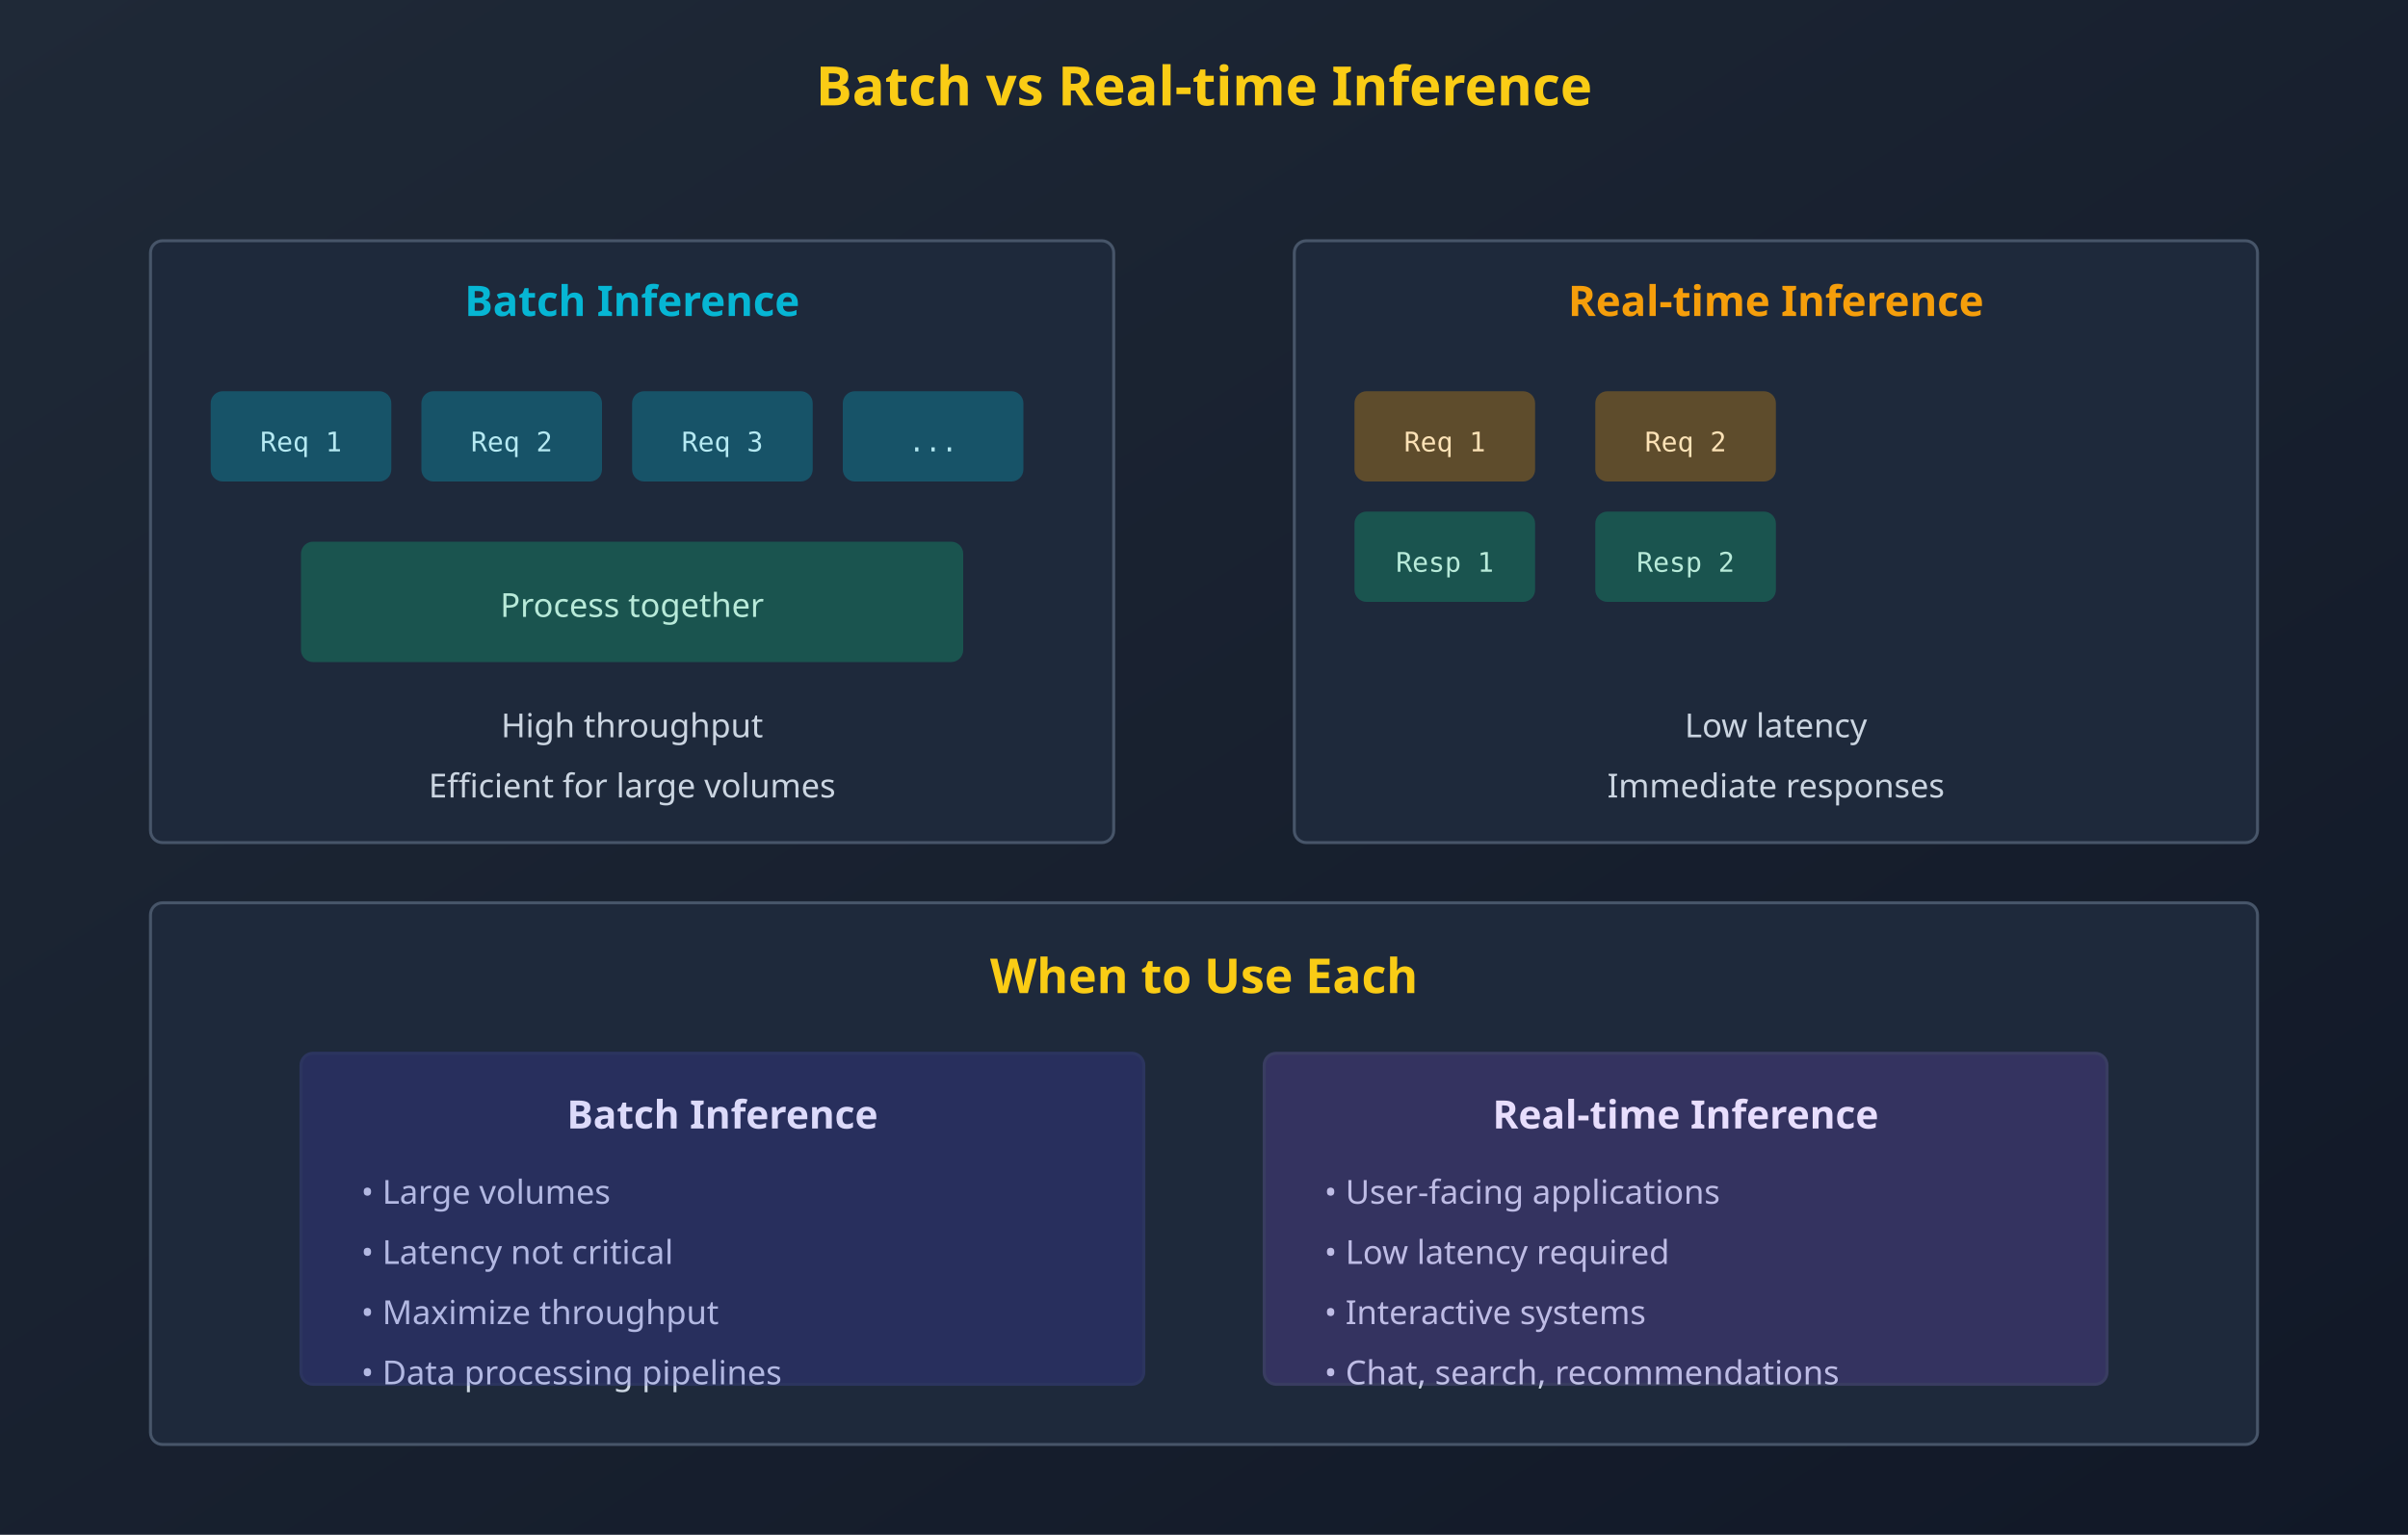
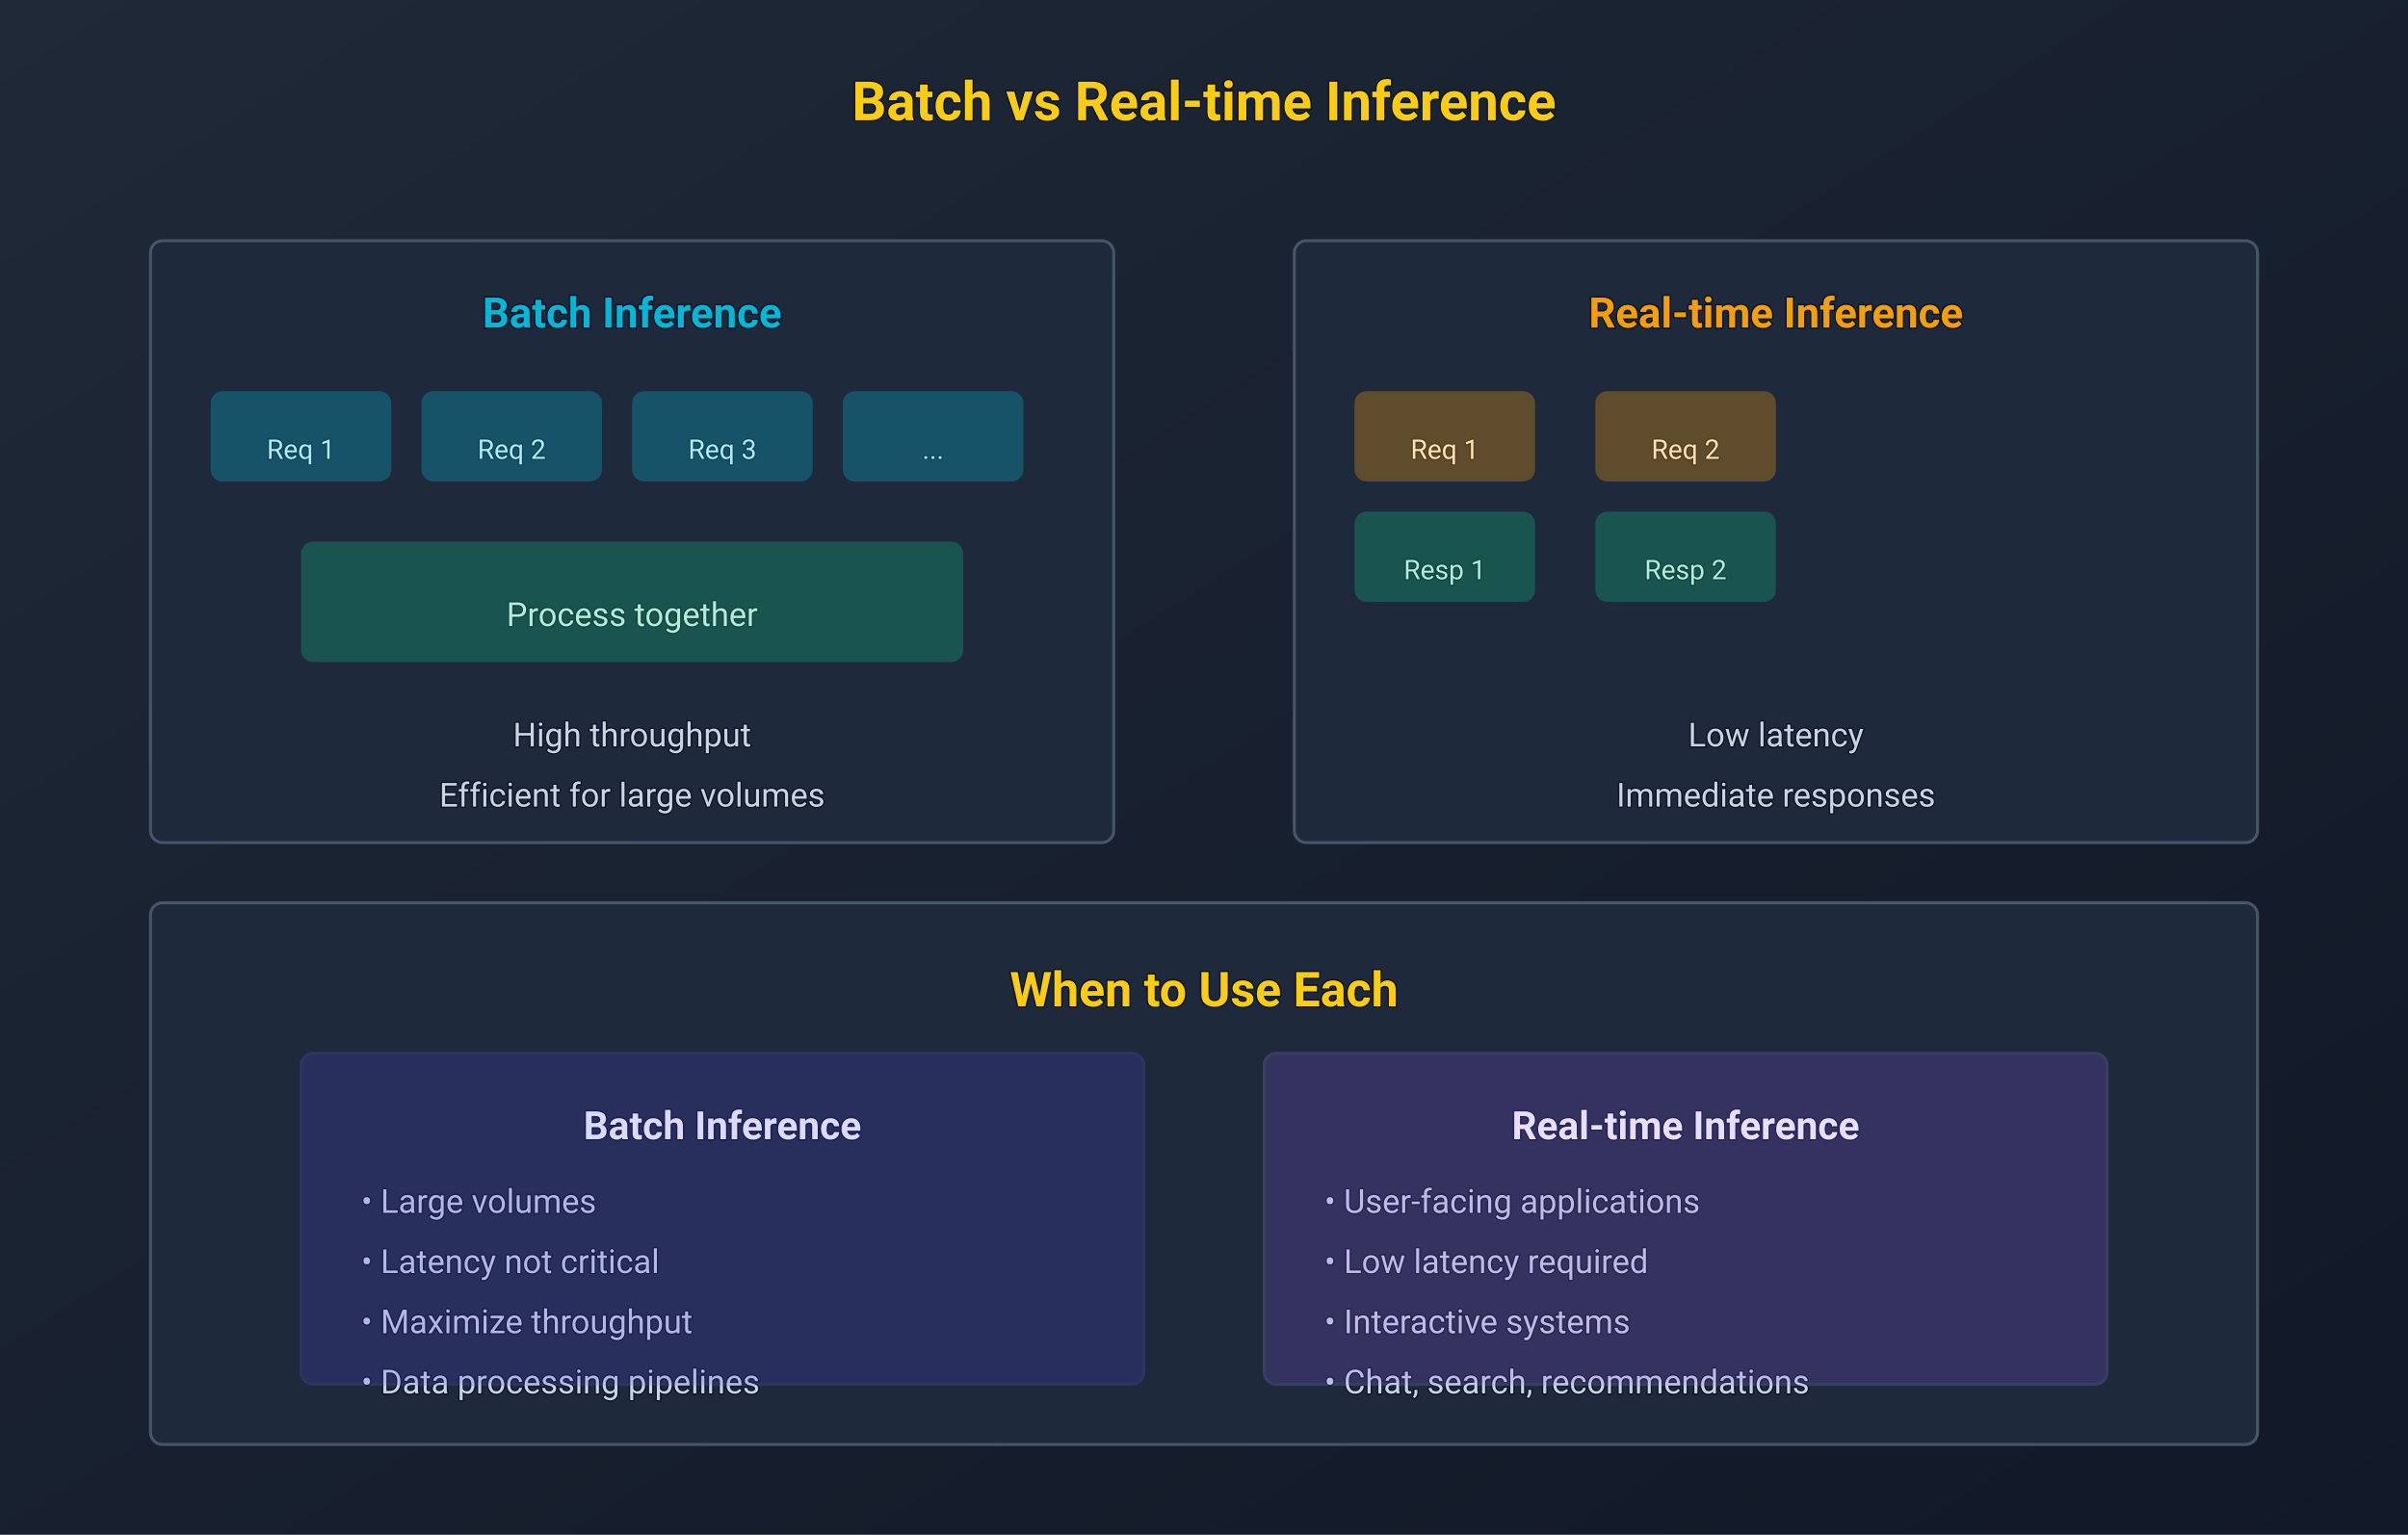
- <svg xmlns="http://www.w3.org/2000/svg" width="800" height="510" viewBox="0 0 800 510">
+ <svg xmlns="http://www.w3.org/2000/svg" width="800" height="510" viewBox="0 0 800 510" preserveAspectRatio="xMidYMid meet">
  <defs>
    <linearGradient id="bgGrad" x1="0%" y1="0%" x2="100%" y2="100%">
      <stop offset="0%" style="stop-color:#1f2937;stop-opacity:1" />
      <stop offset="100%" style="stop-color:#111827;stop-opacity:1" />
    </linearGradient>
    <clipPath id="clip-1765356398552-2">
      <rect x="0" y="0" width="700" height="180" rx="4" />
    </clipPath>
    <clipPath id="clip-1765356398552-1">
      <rect x="0" y="0" width="320" height="200" rx="4" />
    </clipPath>
    <clipPath id="clip-1765356398552-0">
      <rect x="0" y="0" width="320" height="200" rx="4" />
    </clipPath>
  </defs>
  <rect width="800" height="510" fill="url(#bgGrad)" />
-   <text x="400" y="35" font-family="system-ui, sans-serif" font-size="18" font-weight="bold" fill="#facc15" text-anchor="middle">Batch vs Real-time Inference</text>
+   <text x="400" y="35" font-family="system-ui, -apple-system, BlinkMacSystemFont, 'Segoe UI', Roboto, sans-serif" font-size="18" font-weight="bold" fill="#facc15" text-anchor="middle" dominant-baseline="middle" stroke="#0f172a" stroke-width="1" paint-order="stroke fill" stroke-linejoin="round">Batch vs Real-time Inference</text>
  <g transform="translate(50, 80)">
    <rect x="0" y="0" width="320" height="200" fill="#1e293b" rx="4" stroke="#475569" stroke-width="1" />
    <g clip-path="url(#clip-1765356398552-0)">
-       <text x="160" y="25" font-family="system-ui, sans-serif" font-size="14" font-weight="bold" fill="#06b6d4" text-anchor="middle">Batch Inference</text>
-       <text x="50" y="70" font-family="monospace" font-size="9" fill="#fff" text-anchor="middle">Req 1</text>
-       <text x="120" y="70" font-family="monospace" font-size="9" fill="#fff" text-anchor="middle">Req 2</text>
-       <text x="190" y="70" font-family="monospace" font-size="9" fill="#fff" text-anchor="middle">Req 3</text>
-       <text x="260" y="70" font-family="monospace" font-size="9" fill="#fff" text-anchor="middle">...</text>
-       <text x="160" y="125" font-family="system-ui, sans-serif" font-size="11" fill="#fff" text-anchor="middle">Process together</text>
-       <text x="160" y="165" font-family="system-ui, sans-serif" font-size="11" fill="#cbd5e1" text-anchor="middle">High throughput</text>
-       <text x="160" y="185" font-family="system-ui, sans-serif" font-size="11" fill="#cbd5e1" text-anchor="middle">Efficient for large volumes</text>
+       <text x="160" y="25" font-family="system-ui, -apple-system, BlinkMacSystemFont, 'Segoe UI', Roboto, sans-serif" font-size="14" font-weight="bold" fill="#06b6d4" text-anchor="middle" dominant-baseline="middle" stroke="#0f172a" stroke-width="1" paint-order="stroke fill" stroke-linejoin="round">Batch Inference</text>
+       <text x="50" y="70" font-family="system-ui, -apple-system, BlinkMacSystemFont, 'Segoe UI', Roboto, sans-serif" font-size="9" fill="#fff" text-anchor="middle" dominant-baseline="middle" stroke="#0f172a" stroke-width="1" paint-order="stroke fill" stroke-linejoin="round">Req 1</text>
+       <text x="120" y="70" font-family="system-ui, -apple-system, BlinkMacSystemFont, 'Segoe UI', Roboto, sans-serif" font-size="9" fill="#fff" text-anchor="middle" dominant-baseline="middle" stroke="#0f172a" stroke-width="1" paint-order="stroke fill" stroke-linejoin="round">Req 2</text>
+       <text x="190" y="70" font-family="system-ui, -apple-system, BlinkMacSystemFont, 'Segoe UI', Roboto, sans-serif" font-size="9" fill="#fff" text-anchor="middle" dominant-baseline="middle" stroke="#0f172a" stroke-width="1" paint-order="stroke fill" stroke-linejoin="round">Req 3</text>
+       <text x="260" y="70" font-family="system-ui, -apple-system, BlinkMacSystemFont, 'Segoe UI', Roboto, sans-serif" font-size="9" fill="#fff" text-anchor="middle" dominant-baseline="middle" stroke="#0f172a" stroke-width="1" paint-order="stroke fill" stroke-linejoin="round">...</text>
+       <text x="160" y="125" font-family="system-ui, -apple-system, BlinkMacSystemFont, 'Segoe UI', Roboto, sans-serif" font-size="11" fill="#fff" text-anchor="middle" dominant-baseline="middle" stroke="#0f172a" stroke-width="1" paint-order="stroke fill" stroke-linejoin="round">Process together</text>
+       <text x="160" y="165" font-family="system-ui, -apple-system, BlinkMacSystemFont, 'Segoe UI', Roboto, sans-serif" font-size="11" fill="#cbd5e1" text-anchor="middle" dominant-baseline="middle" stroke="#0f172a" stroke-width="1" paint-order="stroke fill" stroke-linejoin="round">High throughput</text>
+       <text x="160" y="185" font-family="system-ui, -apple-system, BlinkMacSystemFont, 'Segoe UI', Roboto, sans-serif" font-size="11" fill="#cbd5e1" text-anchor="middle" dominant-baseline="middle" stroke="#0f172a" stroke-width="1" paint-order="stroke fill" stroke-linejoin="round">Efficient for large volumes</text>
    </g>
    <rect x="20" y="50" width="60" height="30" fill="#06b6d4" opacity="0.3" rx="4" />
    <rect x="90" y="50" width="60" height="30" fill="#06b6d4" opacity="0.3" rx="4" />
    <rect x="160" y="50" width="60" height="30" fill="#06b6d4" opacity="0.3" rx="4" />
    <rect x="230" y="50" width="60" height="30" fill="#06b6d4" opacity="0.3" rx="4" />
    <rect x="50" y="100" width="220" height="40" fill="#10b981" opacity="0.3" rx="4" />
  </g>
  <g transform="translate(430, 80)">
    <rect x="0" y="0" width="320" height="200" fill="#1e293b" rx="4" stroke="#475569" stroke-width="1" />
    <g clip-path="url(#clip-1765356398552-1)">
-       <text x="160" y="25" font-family="system-ui, sans-serif" font-size="14" font-weight="bold" fill="#f59e0b" text-anchor="middle">Real-time Inference</text>
-       <text x="50" y="70" font-family="monospace" font-size="9" fill="#fff" text-anchor="middle">Req 1</text>
-       <text x="50" y="110" font-family="monospace" font-size="9" fill="#fff" text-anchor="middle">Resp 1</text>
-       <text x="130" y="70" font-family="monospace" font-size="9" fill="#fff" text-anchor="middle">Req 2</text>
-       <text x="130" y="110" font-family="monospace" font-size="9" fill="#fff" text-anchor="middle">Resp 2</text>
-       <text x="160" y="165" font-family="system-ui, sans-serif" font-size="11" fill="#cbd5e1" text-anchor="middle">Low latency</text>
-       <text x="160" y="185" font-family="system-ui, sans-serif" font-size="11" fill="#cbd5e1" text-anchor="middle">Immediate responses</text>
+       <text x="160" y="25" font-family="system-ui, -apple-system, BlinkMacSystemFont, 'Segoe UI', Roboto, sans-serif" font-size="14" font-weight="bold" fill="#f59e0b" text-anchor="middle" dominant-baseline="middle" stroke="#0f172a" stroke-width="1" paint-order="stroke fill" stroke-linejoin="round">Real-time Inference</text>
+       <text x="50" y="70" font-family="system-ui, -apple-system, BlinkMacSystemFont, 'Segoe UI', Roboto, sans-serif" font-size="9" fill="#fff" text-anchor="middle" dominant-baseline="middle" stroke="#0f172a" stroke-width="1" paint-order="stroke fill" stroke-linejoin="round">Req 1</text>
+       <text x="50" y="110" font-family="system-ui, -apple-system, BlinkMacSystemFont, 'Segoe UI', Roboto, sans-serif" font-size="9" fill="#fff" text-anchor="middle" dominant-baseline="middle" stroke="#0f172a" stroke-width="1" paint-order="stroke fill" stroke-linejoin="round">Resp 1</text>
+       <text x="130" y="70" font-family="system-ui, -apple-system, BlinkMacSystemFont, 'Segoe UI', Roboto, sans-serif" font-size="9" fill="#fff" text-anchor="middle" dominant-baseline="middle" stroke="#0f172a" stroke-width="1" paint-order="stroke fill" stroke-linejoin="round">Req 2</text>
+       <text x="130" y="110" font-family="system-ui, -apple-system, BlinkMacSystemFont, 'Segoe UI', Roboto, sans-serif" font-size="9" fill="#fff" text-anchor="middle" dominant-baseline="middle" stroke="#0f172a" stroke-width="1" paint-order="stroke fill" stroke-linejoin="round">Resp 2</text>
+       <text x="160" y="165" font-family="system-ui, -apple-system, BlinkMacSystemFont, 'Segoe UI', Roboto, sans-serif" font-size="11" fill="#cbd5e1" text-anchor="middle" dominant-baseline="middle" stroke="#0f172a" stroke-width="1" paint-order="stroke fill" stroke-linejoin="round">Low latency</text>
+       <text x="160" y="185" font-family="system-ui, -apple-system, BlinkMacSystemFont, 'Segoe UI', Roboto, sans-serif" font-size="11" fill="#cbd5e1" text-anchor="middle" dominant-baseline="middle" stroke="#0f172a" stroke-width="1" paint-order="stroke fill" stroke-linejoin="round">Immediate responses</text>
    </g>
    <rect x="20" y="50" width="60" height="30" fill="#f59e0b" opacity="0.3" rx="4" />
    <rect x="20" y="90" width="60" height="30" fill="#10b981" opacity="0.3" rx="4" />
    <rect x="100" y="50" width="60" height="30" fill="#f59e0b" opacity="0.3" rx="4" />
    <rect x="100" y="90" width="60" height="30" fill="#10b981" opacity="0.3" rx="4" />
  </g>
  <g transform="translate(50, 300)">
    <rect x="0" y="0" width="700" height="180" fill="#1e293b" rx="4" stroke="#475569" stroke-width="1" />
    <g clip-path="url(#clip-1765356398552-2)">
-       <text x="350" y="30" font-family="system-ui, sans-serif" font-size="16" font-weight="bold" fill="#facc15" text-anchor="middle">When to Use Each</text>
-       <text x="190" y="75" font-family="system-ui, sans-serif" font-size="13" font-weight="bold" fill="#fff" text-anchor="middle">Batch Inference</text>
-       <text x="70" y="100" font-family="system-ui, sans-serif" font-size="11" fill="#cbd5e1">• Large volumes</text>
-       <text x="70" y="120" font-family="system-ui, sans-serif" font-size="11" fill="#cbd5e1">• Latency not critical</text>
-       <text x="70" y="140" font-family="system-ui, sans-serif" font-size="11" fill="#cbd5e1">• Maximize throughput</text>
-       <text x="70" y="160" font-family="system-ui, sans-serif" font-size="11" fill="#cbd5e1">• Data processing pipelines</text>
-       <text x="510" y="75" font-family="system-ui, sans-serif" font-size="13" font-weight="bold" fill="#fff" text-anchor="middle">Real-time Inference</text>
-       <text x="390" y="100" font-family="system-ui, sans-serif" font-size="11" fill="#cbd5e1">• User-facing applications</text>
-       <text x="390" y="120" font-family="system-ui, sans-serif" font-size="11" fill="#cbd5e1">• Low latency required</text>
-       <text x="390" y="140" font-family="system-ui, sans-serif" font-size="11" fill="#cbd5e1">• Interactive systems</text>
-       <text x="390" y="160" font-family="system-ui, sans-serif" font-size="11" fill="#cbd5e1">• Chat, search, recommendations</text>
+       <text x="350" y="30" font-family="system-ui, -apple-system, BlinkMacSystemFont, 'Segoe UI', Roboto, sans-serif" font-size="16" font-weight="bold" fill="#facc15" text-anchor="middle" dominant-baseline="middle" stroke="#0f172a" stroke-width="1" paint-order="stroke fill" stroke-linejoin="round">When to Use Each</text>
+       <text x="190" y="75" font-family="system-ui, -apple-system, BlinkMacSystemFont, 'Segoe UI', Roboto, sans-serif" font-size="13" font-weight="bold" fill="#fff" text-anchor="middle" dominant-baseline="middle" stroke="#0f172a" stroke-width="1" paint-order="stroke fill" stroke-linejoin="round">Batch Inference</text>
+       <text x="70" y="100" font-family="system-ui, -apple-system, BlinkMacSystemFont, 'Segoe UI', Roboto, sans-serif" font-size="11" fill="#cbd5e1" dominant-baseline="middle" stroke="#0f172a" stroke-width="1" paint-order="stroke fill" stroke-linejoin="round">• Large volumes</text>
+       <text x="70" y="120" font-family="system-ui, -apple-system, BlinkMacSystemFont, 'Segoe UI', Roboto, sans-serif" font-size="11" fill="#cbd5e1" dominant-baseline="middle" stroke="#0f172a" stroke-width="1" paint-order="stroke fill" stroke-linejoin="round">• Latency not critical</text>
+       <text x="70" y="140" font-family="system-ui, -apple-system, BlinkMacSystemFont, 'Segoe UI', Roboto, sans-serif" font-size="11" fill="#cbd5e1" dominant-baseline="middle" stroke="#0f172a" stroke-width="1" paint-order="stroke fill" stroke-linejoin="round">• Maximize throughput</text>
+       <text x="70" y="160" font-family="system-ui, -apple-system, BlinkMacSystemFont, 'Segoe UI', Roboto, sans-serif" font-size="11" fill="#cbd5e1" dominant-baseline="middle" stroke="#0f172a" stroke-width="1" paint-order="stroke fill" stroke-linejoin="round">• Data processing pipelines</text>
+       <text x="510" y="75" font-family="system-ui, -apple-system, BlinkMacSystemFont, 'Segoe UI', Roboto, sans-serif" font-size="13" font-weight="bold" fill="#fff" text-anchor="middle" dominant-baseline="middle" stroke="#0f172a" stroke-width="1" paint-order="stroke fill" stroke-linejoin="round">Real-time Inference</text>
+       <text x="390" y="100" font-family="system-ui, -apple-system, BlinkMacSystemFont, 'Segoe UI', Roboto, sans-serif" font-size="11" fill="#cbd5e1" dominant-baseline="middle" stroke="#0f172a" stroke-width="1" paint-order="stroke fill" stroke-linejoin="round">• User-facing applications</text>
+       <text x="390" y="120" font-family="system-ui, -apple-system, BlinkMacSystemFont, 'Segoe UI', Roboto, sans-serif" font-size="11" fill="#cbd5e1" dominant-baseline="middle" stroke="#0f172a" stroke-width="1" paint-order="stroke fill" stroke-linejoin="round">• Low latency required</text>
+       <text x="390" y="140" font-family="system-ui, -apple-system, BlinkMacSystemFont, 'Segoe UI', Roboto, sans-serif" font-size="11" fill="#cbd5e1" dominant-baseline="middle" stroke="#0f172a" stroke-width="1" paint-order="stroke fill" stroke-linejoin="round">• Interactive systems</text>
+       <text x="390" y="160" font-family="system-ui, -apple-system, BlinkMacSystemFont, 'Segoe UI', Roboto, sans-serif" font-size="11" fill="#cbd5e1" dominant-baseline="middle" stroke="#0f172a" stroke-width="1" paint-order="stroke fill" stroke-linejoin="round">• Chat, search, recommendations</text>
    </g>
    <rect x="50" y="50" width="280" height="110" fill="#4f46e5" opacity="0.2" rx="4" stroke="#6366f1" stroke-width="1" />
    <rect x="370" y="50" width="280" height="110" fill="#8b5cf6" opacity="0.2" rx="4" stroke="#a78bfa" stroke-width="1" />
  </g>
</svg>
